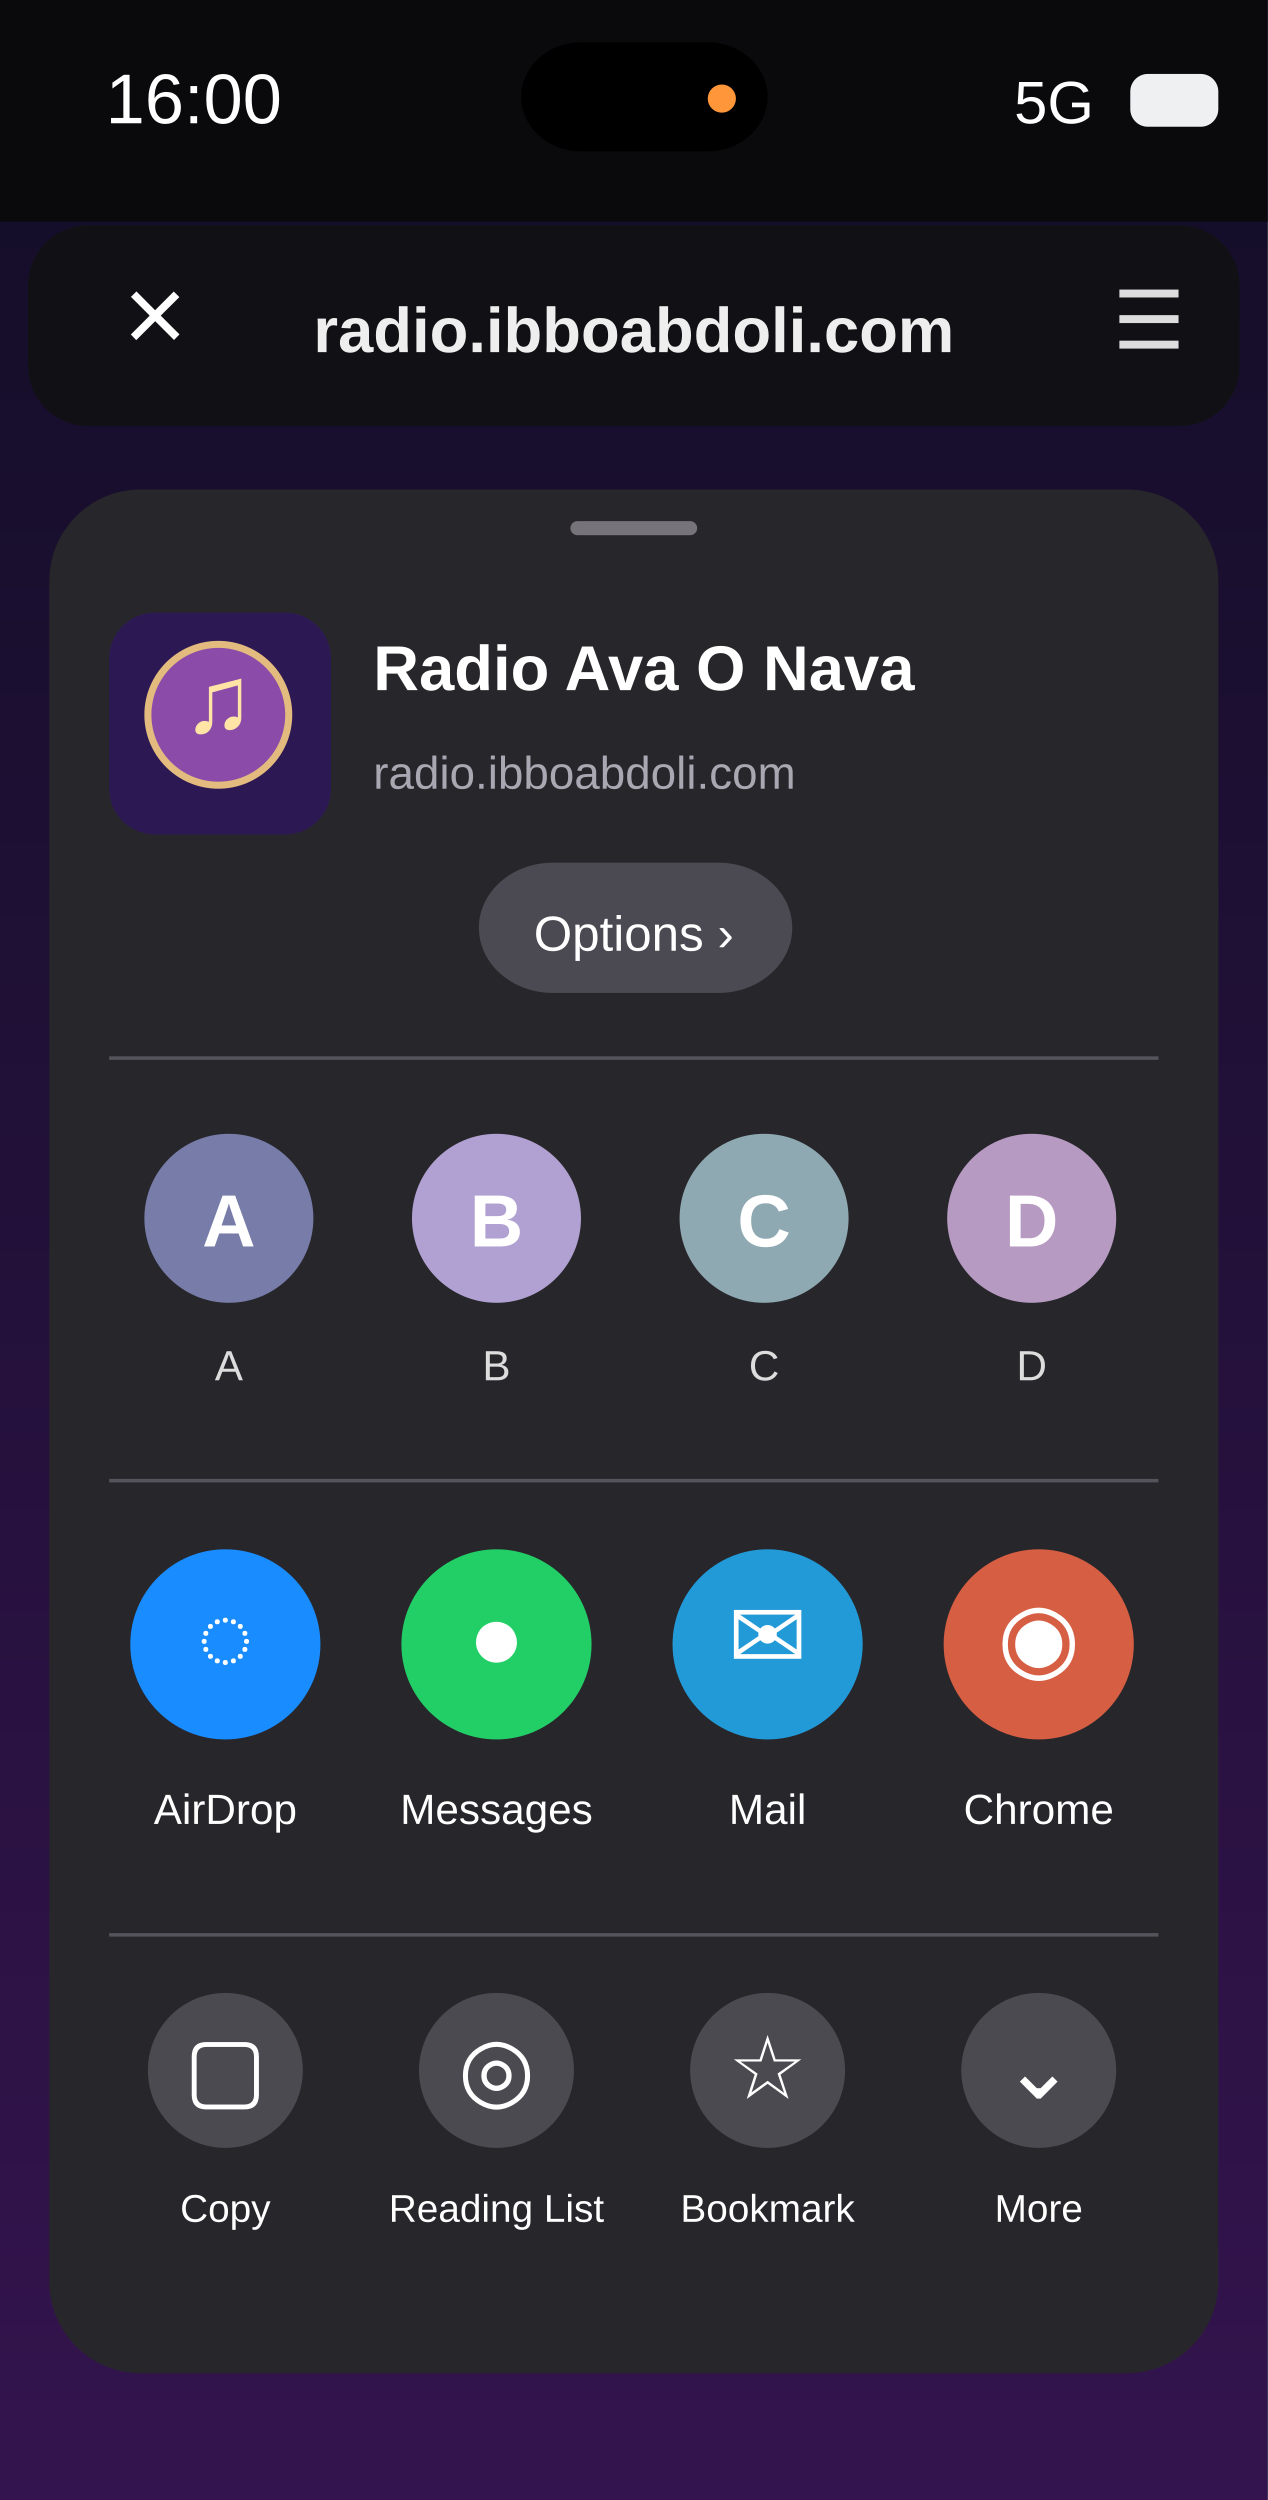
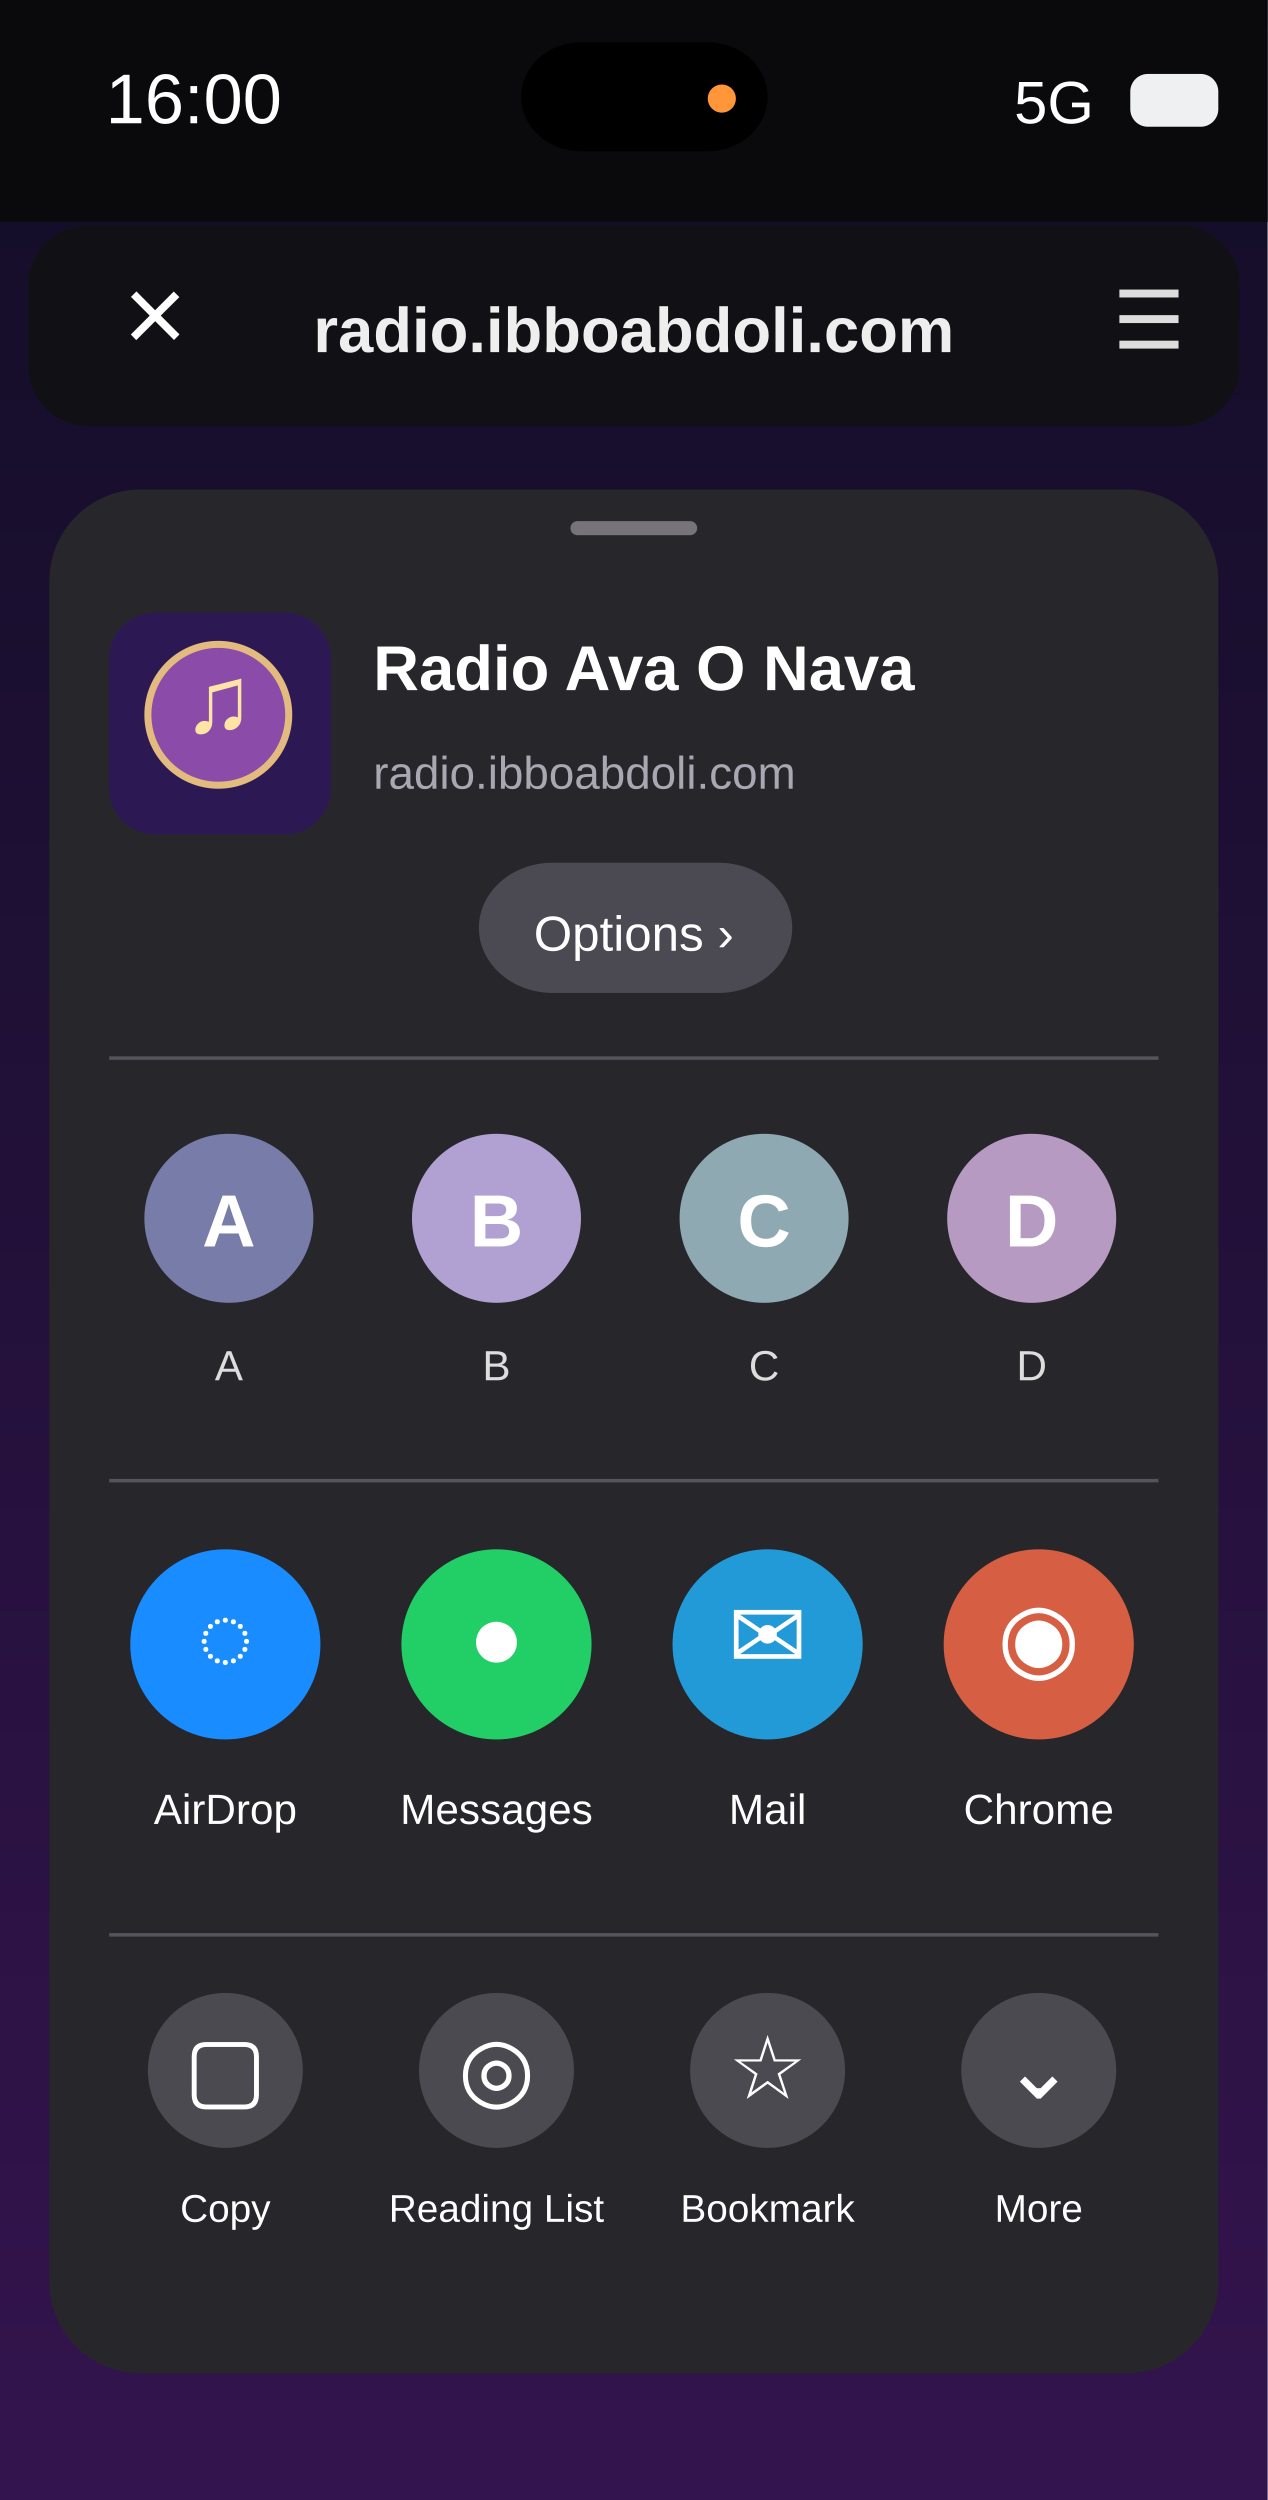
<svg xmlns="http://www.w3.org/2000/svg" width="360" height="710" viewBox="0 0 360 710" role="img" aria-label="آموزش افزودن رادیو به آیفون">
  <defs>
    <linearGradient id="bg" x2="0" y2="1">
      <stop stop-color="#120d26" />
      <stop offset="1" stop-color="#34144e" />
    </linearGradient>
    <linearGradient id="gold">
      <stop stop-color="#ffe2a8" />
      <stop offset="1" stop-color="#d58b4d" />
    </linearGradient>
    <radialGradient id="glow">
      <stop stop-color="#7937a9" />
      <stop offset="1" stop-color="#160e2a" />
    </radialGradient>
  </defs>
-   <rect x="0" y="0" width="360" height="710" fill="#171425" aria-hidden="true" />
  <rect x="0" y="0" width="360" height="710" rx="0" fill="url(#bg)" />
  <rect x="0" y="0" width="360" height="63" rx="0" fill="#0a0a0d" />
  <text x="30" y="35" fill="#fff" font-size="20" font-family="Arial,Tahoma,sans-serif">16:00</text>
  <rect x="148" y="12" width="70" height="31" rx="17" fill="#000" />
  <circle cx="205" cy="28" r="4" fill="#ff963a" />
  <text x="288" y="35" fill="#fff" font-size="17" font-family="Arial,Tahoma,sans-serif">5G</text>
  <rect x="321" y="21" width="25" height="15" rx="5" fill="#eef0f2" />
  <rect x="8" y="64" width="344" height="57" rx="17" fill="#111115" />
  <text x="180" y="100" fill="#eee" font-size="18" font-family="Arial,Tahoma,sans-serif" text-anchor="middle" font-weight="bold">radio.ibboabdoli.com</text>
  <text x="35" y="100" fill="#fff" font-size="31" font-family="Arial,Tahoma,sans-serif">×</text>
  <text x="316" y="99" fill="#ddd" font-size="23" font-family="Arial,Tahoma,sans-serif">☰</text>
  <rect x="14" y="139" width="332" height="535" rx="26" fill="#27262b" />
  <rect x="162" y="148" width="36" height="4" rx="2" fill="#76747a" />
  <rect x="31" y="174" width="63" height="63" rx="13" fill="#2c1953" />
  <circle cx="62" cy="203" r="20" fill="#8b4ba9" stroke="#e3bb7e" stroke-width="2" />
  <text x="62" y="208" fill="#ffe4a6" font-size="27" font-family="Arial,Tahoma,sans-serif" text-anchor="middle">♫</text>
  <text x="106" y="196" fill="#fff" font-size="18" font-family="Arial,Tahoma,sans-serif" font-weight="bold">Radio Ava O Nava</text>
  <text x="106" y="224" fill="#a9a7b1" font-size="13" font-family="Arial,Tahoma,sans-serif">radio.ibboabdoli.com</text>
  <rect x="136" y="245" width="89" height="37" rx="21" fill="#4b4951" />
  <text x="180" y="270" fill="#fff" font-size="14" font-family="Arial,Tahoma,sans-serif" text-anchor="middle">Options  ›</text>
  <rect x="31" y="300" width="298" height="1" rx="0" fill="#55535b" />
  <circle cx="65" cy="346" r="24" fill="#777ca9" />
  <text x="65" y="354" fill="#fff" font-size="21" font-family="Arial,Tahoma,sans-serif" text-anchor="middle" font-weight="bold">A</text>
  <text x="65" y="392" fill="#ddd" font-size="12" font-family="Arial,Tahoma,sans-serif" text-anchor="middle">A</text>
  <circle cx="141" cy="346" r="24" fill="#b1a1d3" />
  <text x="141" y="354" fill="#fff" font-size="21" font-family="Arial,Tahoma,sans-serif" text-anchor="middle" font-weight="bold">B</text>
  <text x="141" y="392" fill="#ddd" font-size="12" font-family="Arial,Tahoma,sans-serif" text-anchor="middle">B</text>
  <circle cx="217" cy="346" r="24" fill="#8fa9b3" />
  <text x="217" y="354" fill="#fff" font-size="21" font-family="Arial,Tahoma,sans-serif" text-anchor="middle" font-weight="bold">C</text>
  <text x="217" y="392" fill="#ddd" font-size="12" font-family="Arial,Tahoma,sans-serif" text-anchor="middle">C</text>
  <circle cx="293" cy="346" r="24" fill="#b79ac2" />
  <text x="293" y="354" fill="#fff" font-size="21" font-family="Arial,Tahoma,sans-serif" text-anchor="middle" font-weight="bold">D</text>
  <text x="293" y="392" fill="#ddd" font-size="12" font-family="Arial,Tahoma,sans-serif" text-anchor="middle">D</text>
  <rect x="31" y="420" width="298" height="1" rx="0" fill="#55535b" />
  <circle cx="64" cy="467" r="27" fill="#198cff" />
  <text x="64" y="474" fill="#fff" font-size="27" font-family="Arial,Tahoma,sans-serif" text-anchor="middle">◌</text>
  <text x="64" y="518" fill="#fff" font-size="12" font-family="Arial,Tahoma,sans-serif" text-anchor="middle">AirDrop</text>
  <circle cx="141" cy="467" r="27" fill="#22cf67" />
  <text x="141" y="474" fill="#fff" font-size="27" font-family="Arial,Tahoma,sans-serif" text-anchor="middle">●</text>
  <text x="141" y="518" fill="#fff" font-size="12" font-family="Arial,Tahoma,sans-serif" text-anchor="middle">Messages</text>
  <circle cx="218" cy="467" r="27" fill="#229ad8" />
  <text x="218" y="474" fill="#fff" font-size="27" font-family="Arial,Tahoma,sans-serif" text-anchor="middle">✉</text>
  <text x="218" y="518" fill="#fff" font-size="12" font-family="Arial,Tahoma,sans-serif" text-anchor="middle">Mail</text>
  <circle cx="295" cy="467" r="27" fill="#d65e43" />
  <text x="295" y="474" fill="#fff" font-size="27" font-family="Arial,Tahoma,sans-serif" text-anchor="middle">◉</text>
  <text x="295" y="518" fill="#fff" font-size="12" font-family="Arial,Tahoma,sans-serif" text-anchor="middle">Chrome</text>
  <rect x="31" y="549" width="298" height="1" rx="0" fill="#55535b" />
  <circle cx="64" cy="588" r="22" fill="#4b4a50" />
  <text x="64" y="596" fill="#fff" font-size="25" font-family="Arial,Tahoma,sans-serif" text-anchor="middle">▢</text>
  <text x="64" y="631" fill="#fff" font-size="11" font-family="Arial,Tahoma,sans-serif" text-anchor="middle">Copy</text>
  <circle cx="141" cy="588" r="22" fill="#4b4a50" />
  <text x="141" y="596" fill="#fff" font-size="25" font-family="Arial,Tahoma,sans-serif" text-anchor="middle">◎</text>
  <text x="141" y="631" fill="#fff" font-size="11" font-family="Arial,Tahoma,sans-serif" text-anchor="middle">Reading List</text>
  <circle cx="218" cy="588" r="22" fill="#4b4a50" />
  <text x="218" y="596" fill="#fff" font-size="25" font-family="Arial,Tahoma,sans-serif" text-anchor="middle">☆</text>
  <text x="218" y="631" fill="#fff" font-size="11" font-family="Arial,Tahoma,sans-serif" text-anchor="middle">Bookmark</text>
  <circle cx="295" cy="588" r="22" fill="#4b4a50" />
  <text x="295" y="596" fill="#fff" font-size="25" font-family="Arial,Tahoma,sans-serif" text-anchor="middle">⌄</text>
  <text x="295" y="631" fill="#fff" font-size="11" font-family="Arial,Tahoma,sans-serif" text-anchor="middle">More</text>
</svg>
